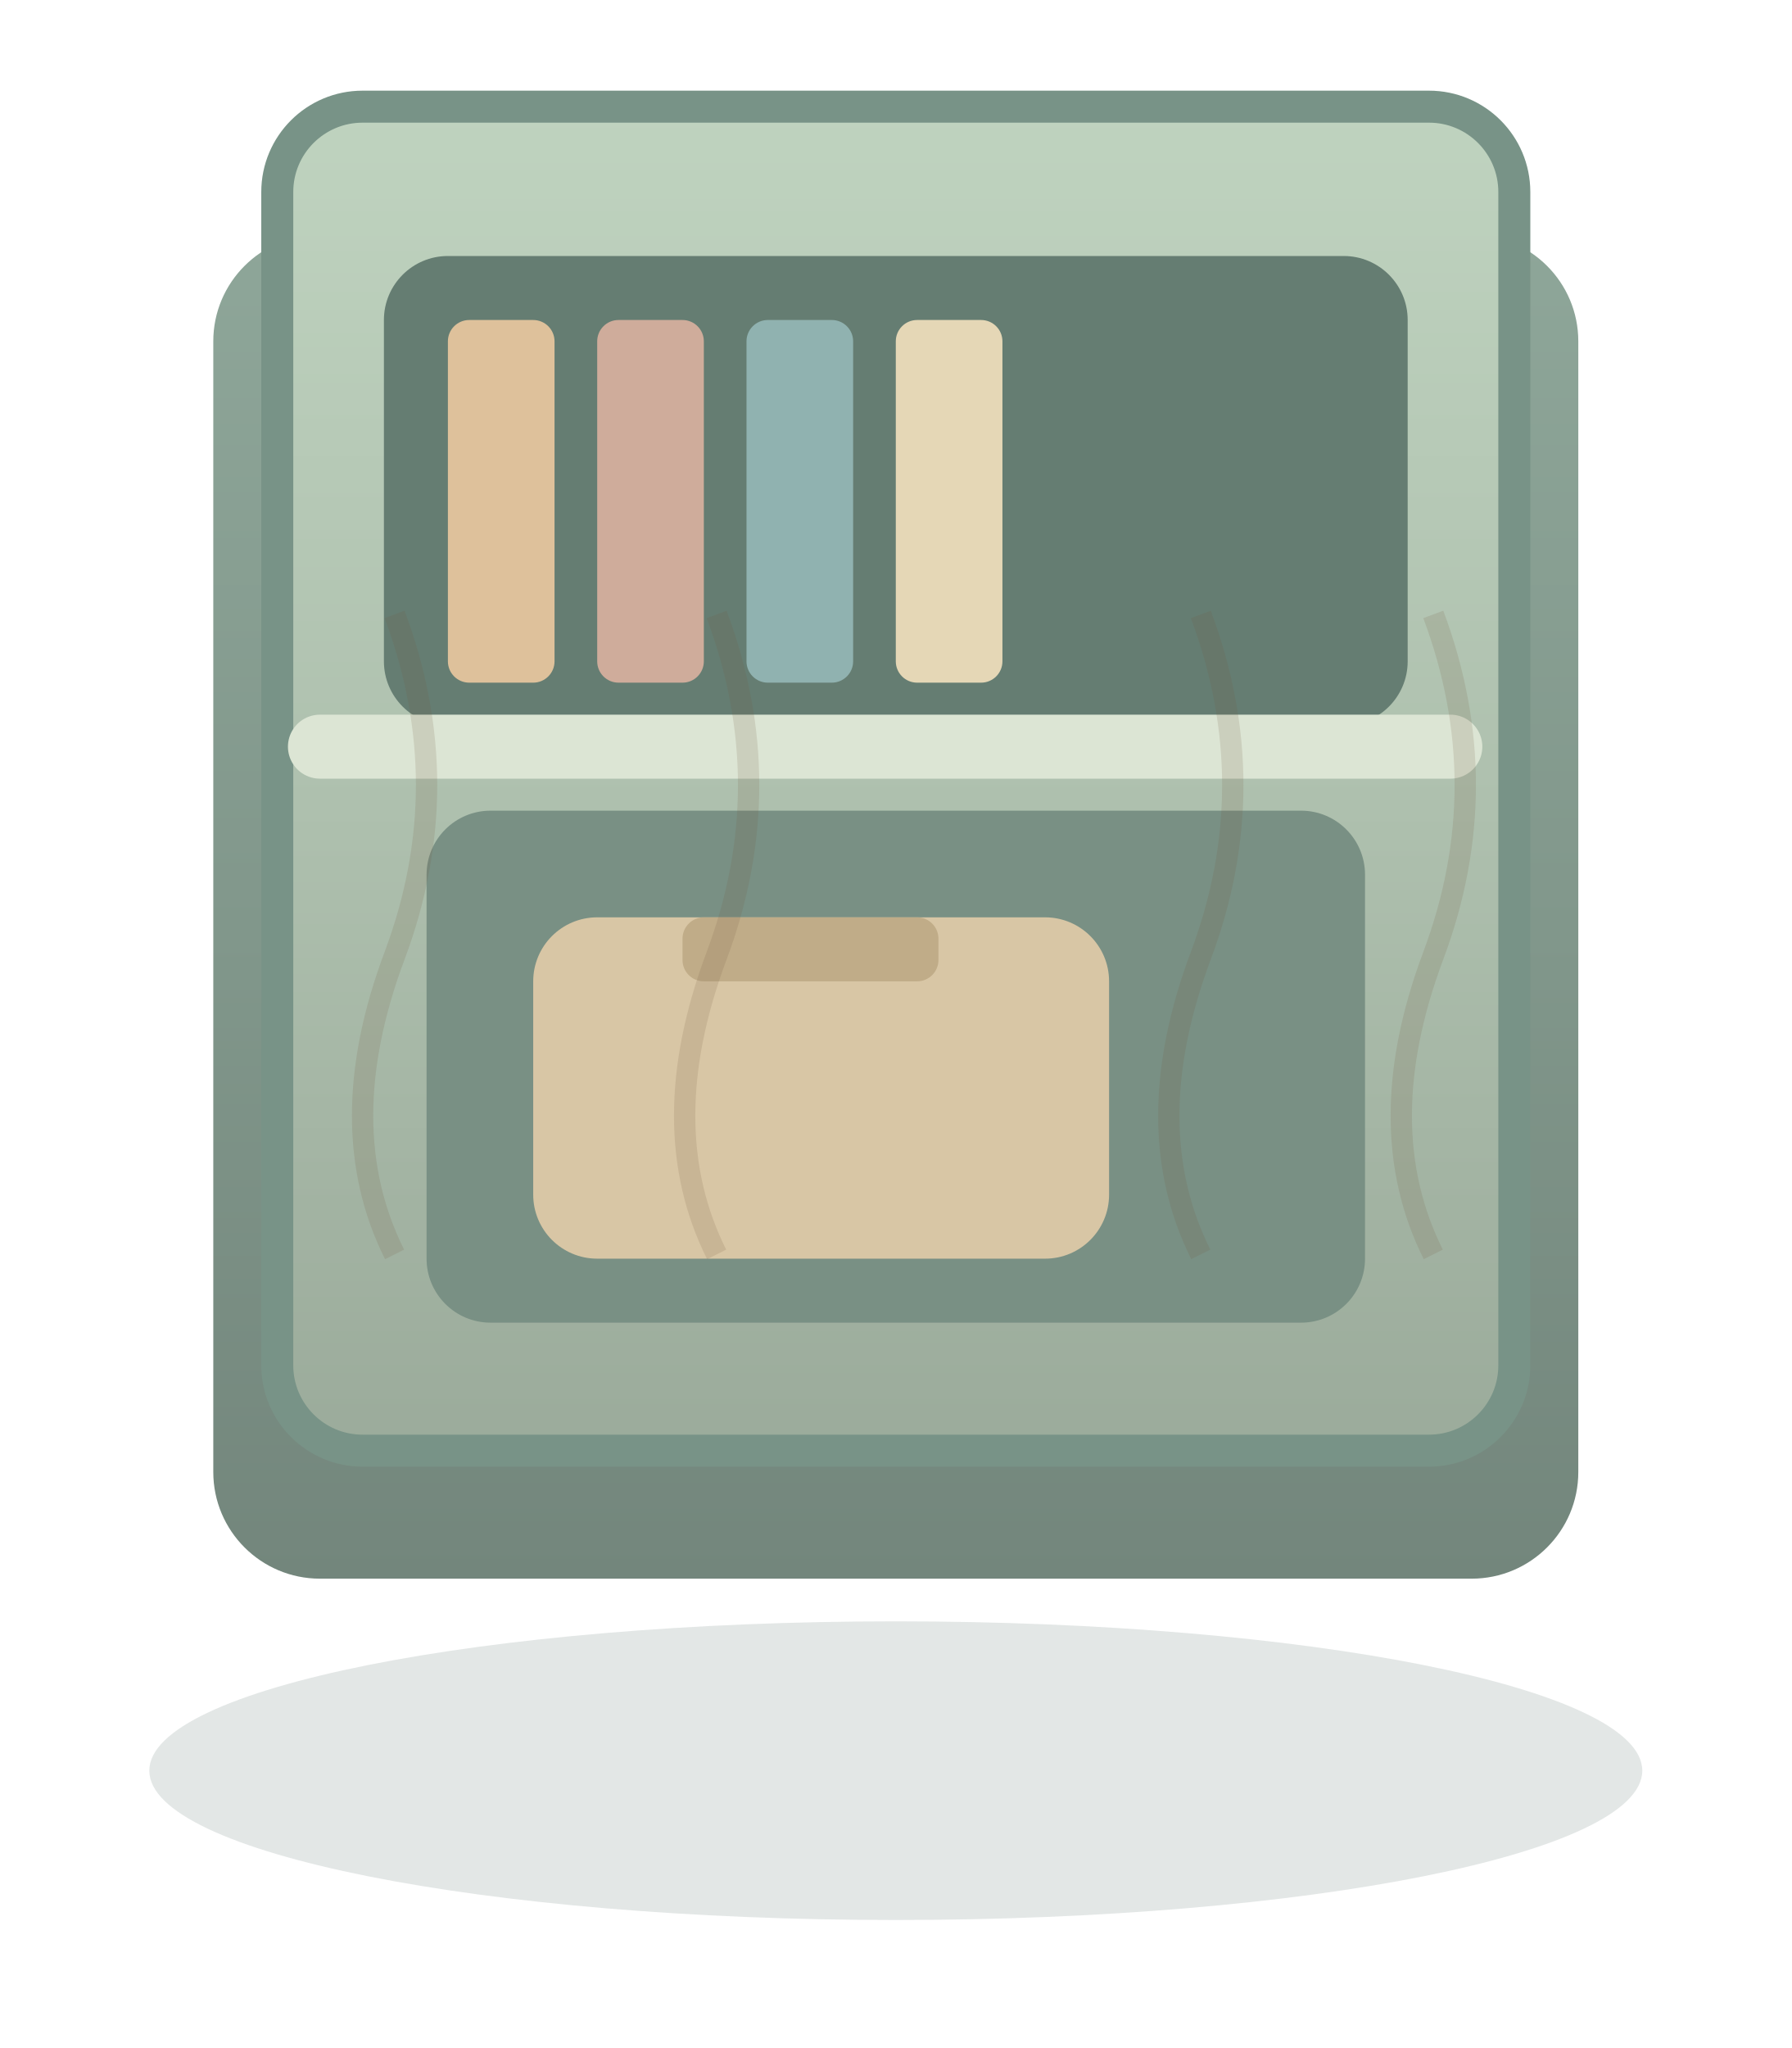
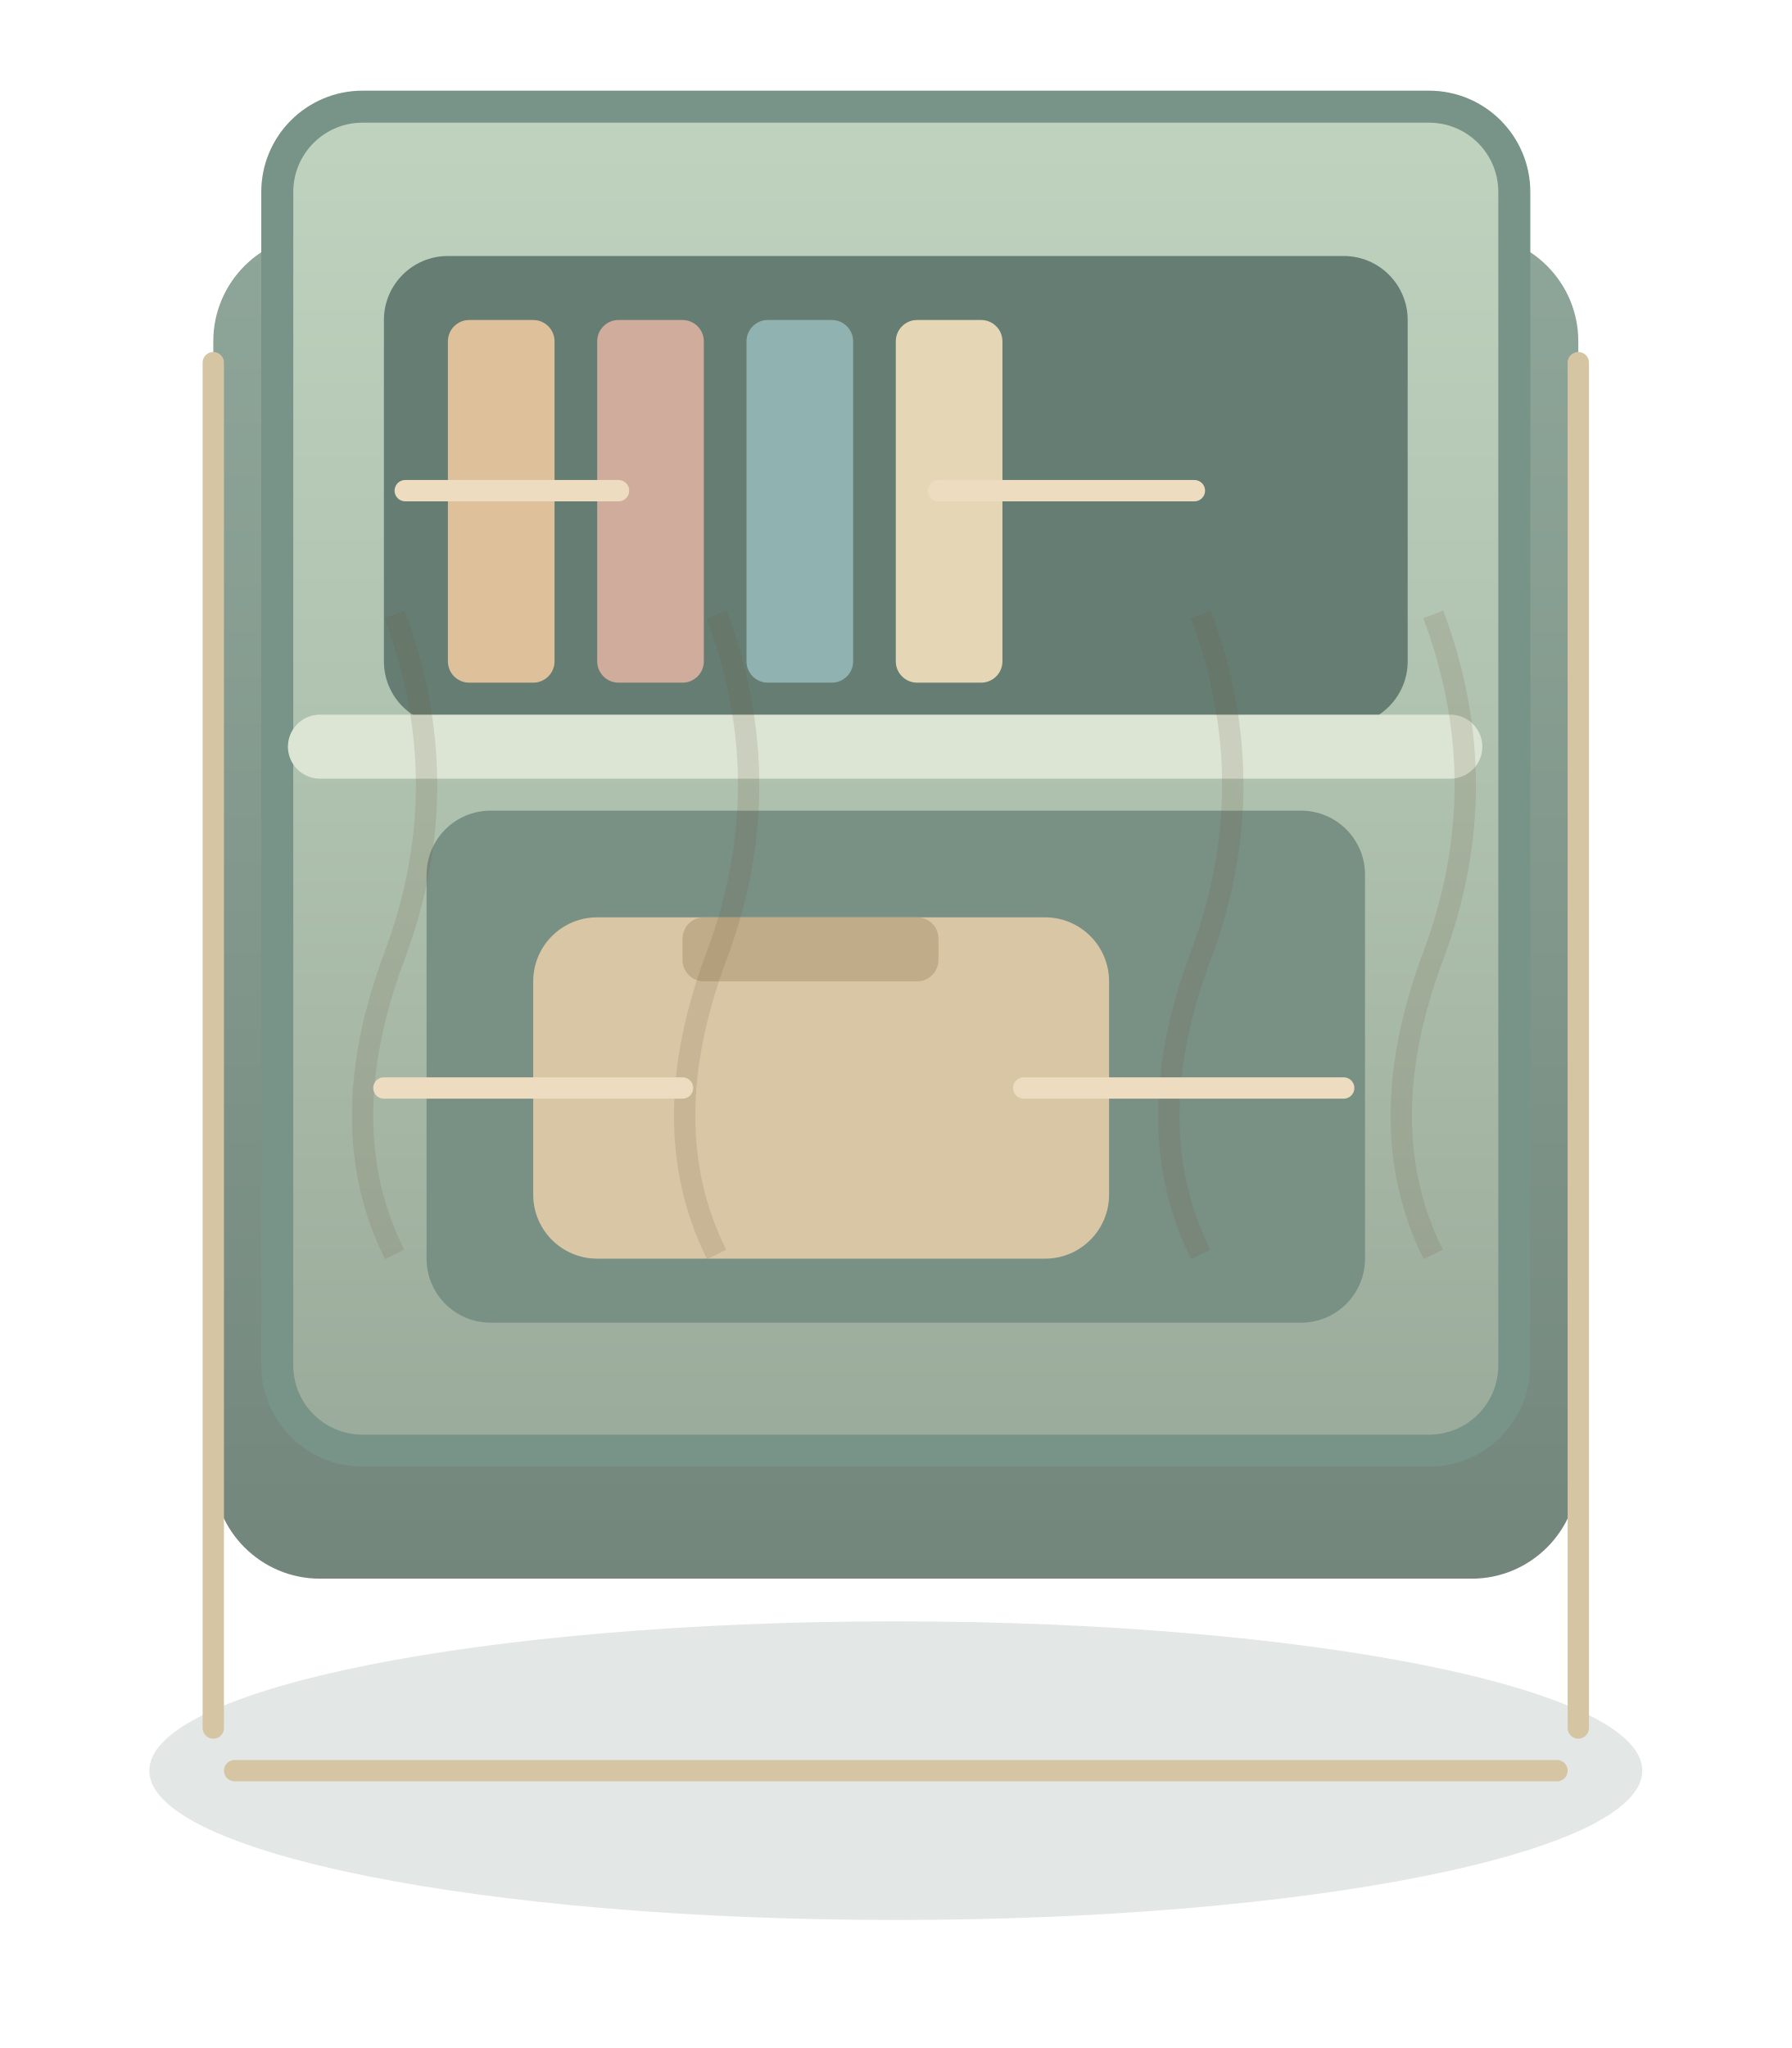
<svg xmlns="http://www.w3.org/2000/svg" width="84" height="96" viewBox="0 0 84 96">
  <defs>
    <linearGradient id="material0" x1="0" y1="0" x2="0" y2="1">
      <stop offset="0" stop-color="#8ea699" />
      <stop offset=".52" stop-color="#81978B" />
      <stop offset="1" stop-color="#73867c" />
    </linearGradient>
    <linearGradient id="material1" x1="0" y1="0" x2="0" y2="1">
      <stop offset="0" stop-color="#bfd3bf" />
      <stop offset=".52" stop-color="#AEC0AE" />
      <stop offset="1" stop-color="#9bab9b" />
    </linearGradient>
  </defs>
  <ellipse cx="42" cy="83" rx="35" ry="7" fill="#344B4A" fill-opacity="0.133" />
  <rect x="10" y="11" width="64" height="63" rx="5" fill="url(#material0)" />
  <rect x="13" y="5" width="58" height="63" rx="4" fill="url(#material1)" stroke="#789387" stroke-width="1.5" />
  <rect x="18" y="12" width="48" height="22" rx="3" fill="#657D72" />
  <rect x="20" y="38" width="44" height="24" rx="3" fill="#799084" />
  <rect x="21" y="15" width="5" height="17" rx="1" fill="#DEC19B" />
  <rect x="28" y="15" width="5" height="17" rx="1" fill="#CFAC9B" />
  <rect x="35" y="15" width="5" height="17" rx="1" fill="#90B2B0" />
  <rect x="42" y="15" width="5" height="17" rx="1" fill="#E5D7B6" />
  <rect x="25" y="43" width="27" height="16" rx="3" fill="#D8C6A5" />
  <rect x="32" y="43" width="12" height="3" rx="1" fill="#C0AC88" />
  <path d="M15 35 L68 35" fill="none" stroke="#DCE5D4" stroke-width="3" stroke-linecap="round" />
  <g stroke="#725a43" stroke-opacity=".16" stroke-width="1" fill="none">
    <path d="M 18.5 28.8 q 3 8 0 16 t 0 14" />
    <path d="M 33.6 28.8 q 3 8 0 16 t 0 14" />
    <path d="M 56.3 28.8 q 3 8 0 16 t 0 14" />
    <path d="M 67.2 28.8 q 3 8 0 16 t 0 14" />
  </g>
+   <path d="M10 17 V81 M74 17 V81 M11 83 H73" fill="none" stroke="#d6c5a3" stroke-width="1" stroke-linecap="round" stroke-linejoin="round" />
+   <path d="M19 23 L29 23 M44 23 L56 23 M18 51 H32 M48 51 H63" fill="none" stroke="#eedcc0" stroke-width="1" stroke-linecap="round" stroke-linejoin="round" />
</svg>
